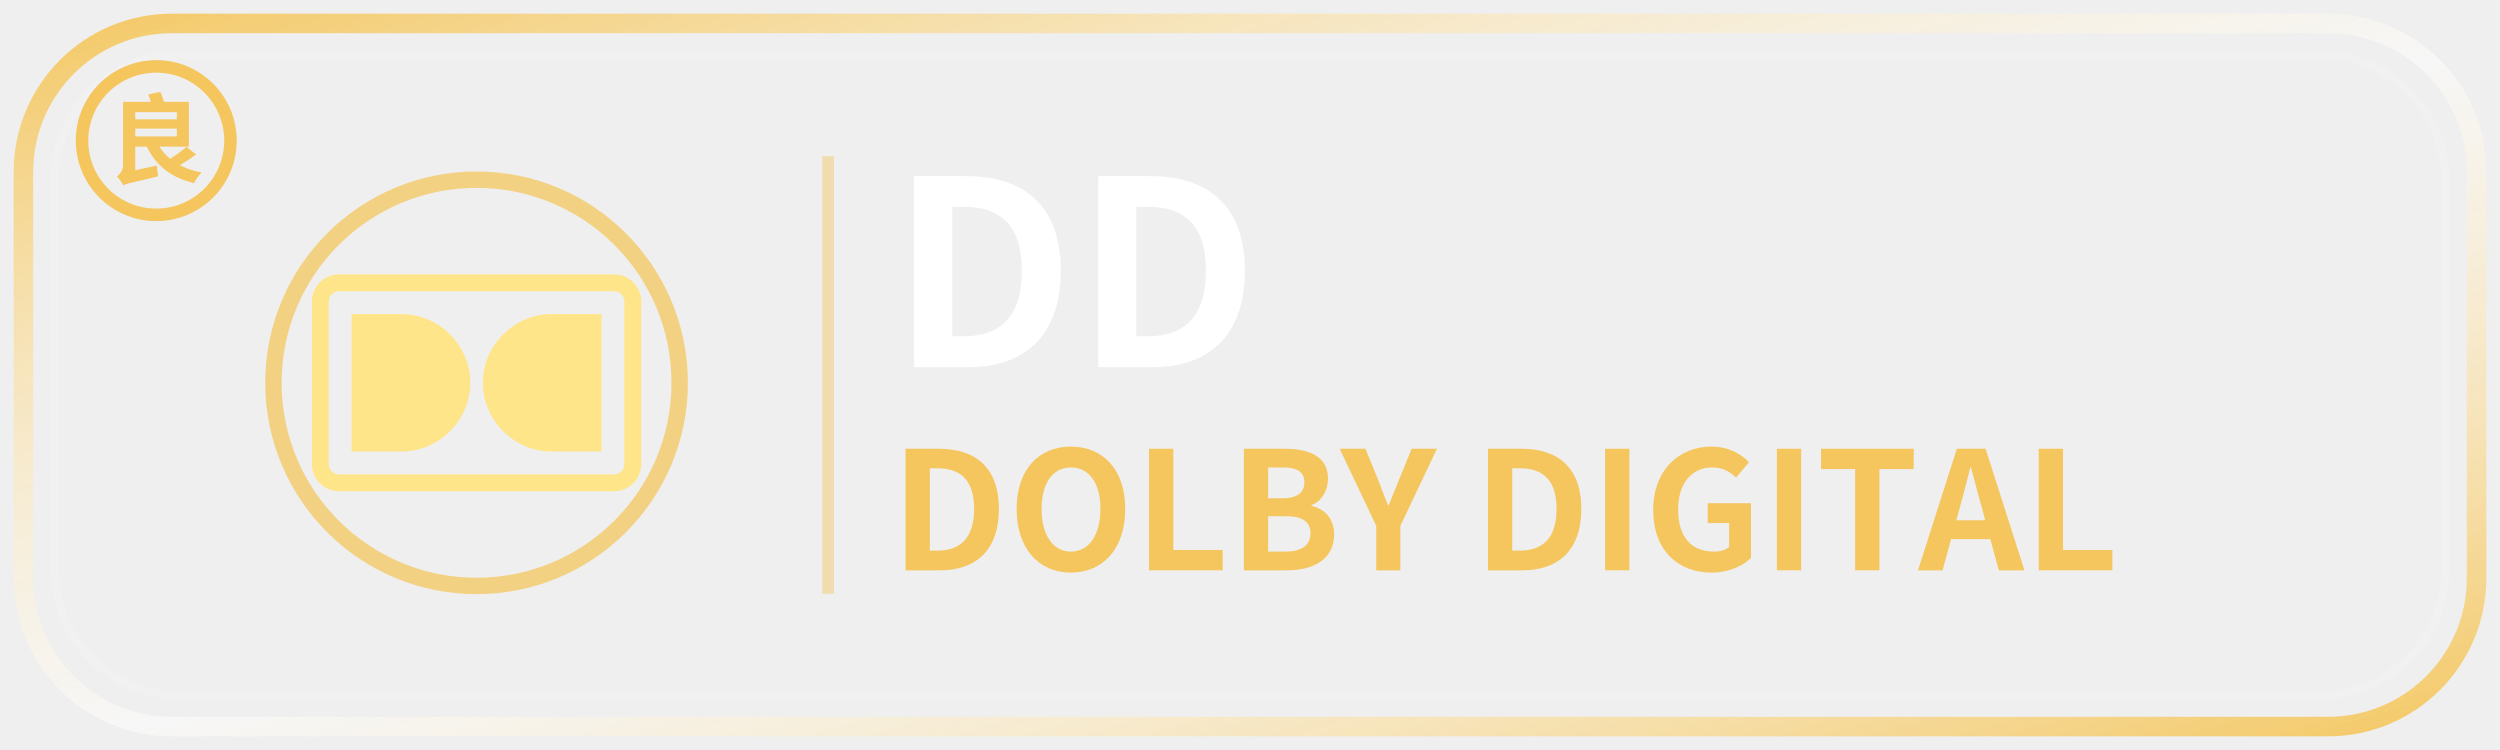
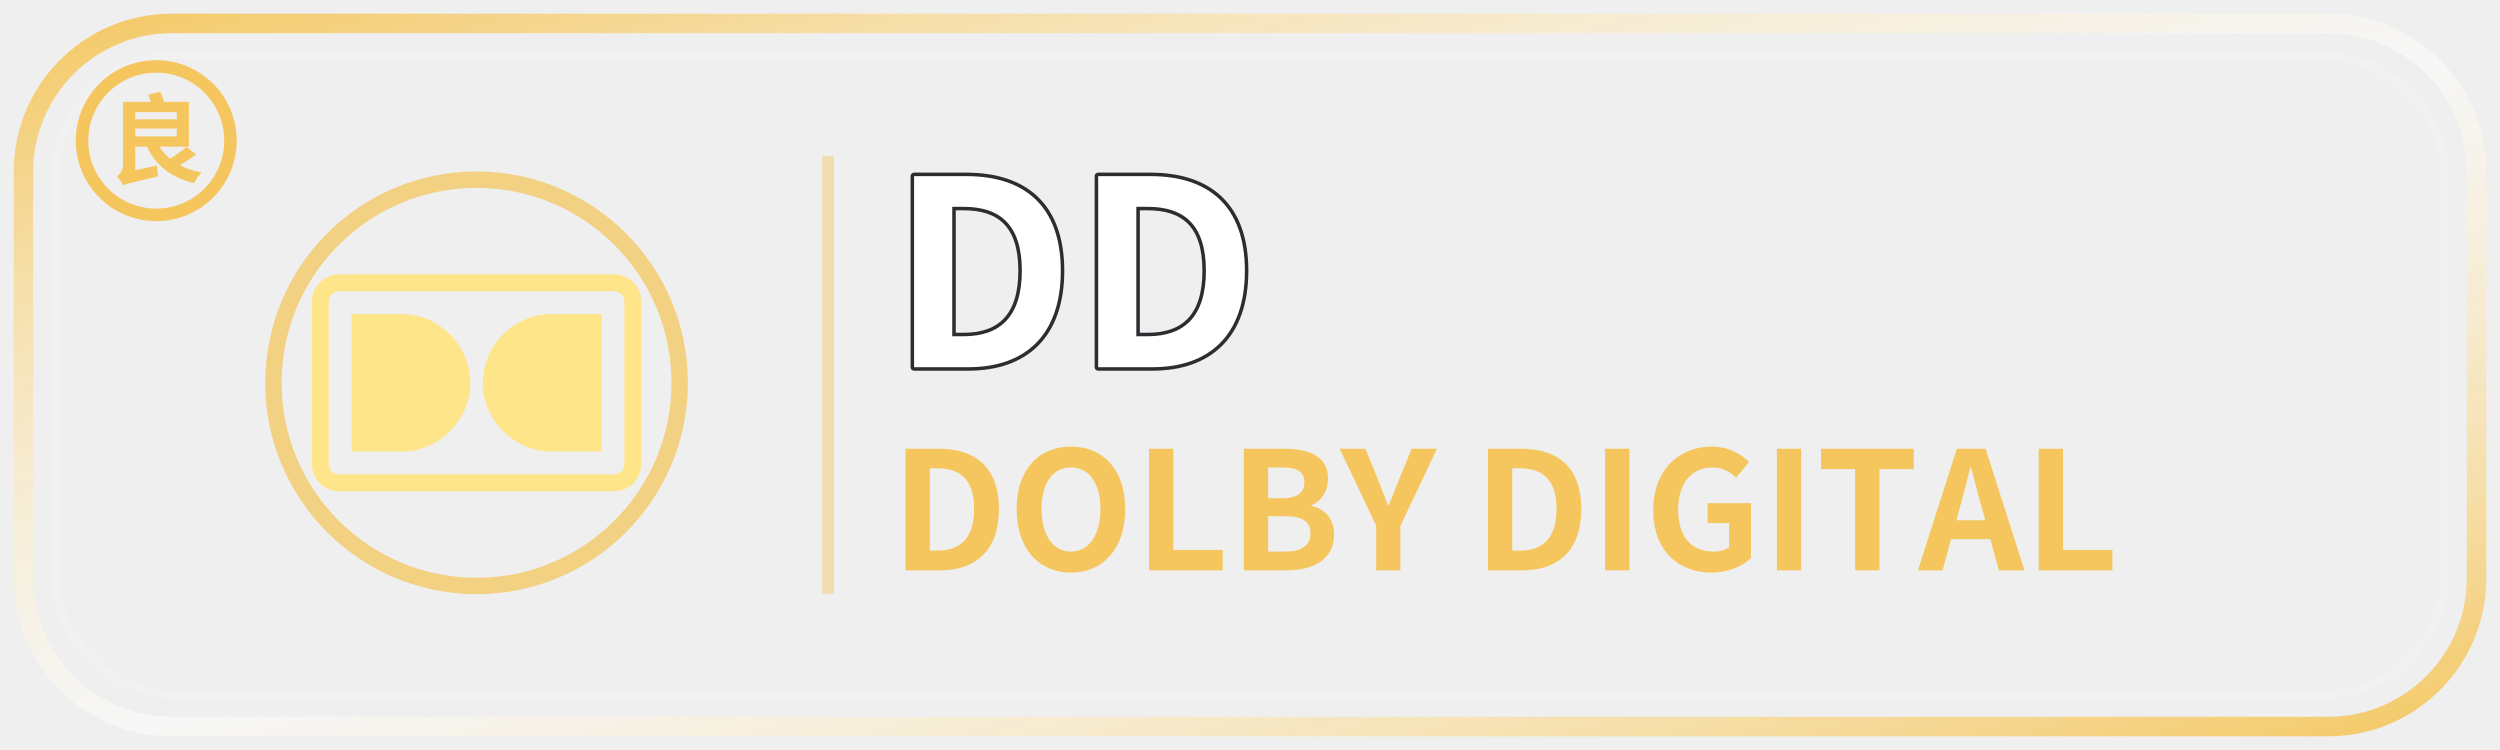
<svg xmlns="http://www.w3.org/2000/svg" width="320" height="96" viewBox="0 0 320 96" preserveAspectRatio="xMidYMid meet" overflow="hidden">
  <rect x="0" y="0" width="320" height="96" fill="#000000" fill-opacity="0.004" />
  <defs>
    <linearGradient id="edge" x1="0" y1="0" x2="1" y2="1">
      <stop offset="0" stop-color="#F4C65D" stop-opacity=".95" />
      <stop offset=".52" stop-color="#FFFFFF" stop-opacity=".48" />
      <stop offset="1" stop-color="#F4C65D" stop-opacity=".95" />
    </linearGradient>
  </defs>
  <rect x="3" y="3" width="314" height="90" rx="19" fill="none" stroke="url(#edge)" stroke-width="2.5" />
  <rect x="7" y="7" width="306" height="82" rx="16" fill="none" stroke="#FFFFFF" stroke-opacity=".14" stroke-width="1" />
  <circle cx="20" cy="18" r="9.5" fill="none" stroke="#F4C65D" stroke-width="1.6" />
  <g aria-label="良" fill="#F4C65D" transform="translate(13.75 22.5) scale(0.0125 -0.0125)">
    <path d="M711 483V403H285V483ZM711 578H285V652H711ZM162 -98C191 -82 239 -72 520 -6C514 20 508 71 508 105L285 57V298H403C498 105 651 -19 887 -75C902 -42 937 8 964 34C880 50 806 75 742 108C797 141 857 180 908 219L808 296C765 257 701 210 642 174C598 210 562 251 533 298H834V757H579C570 790 557 829 542 859L418 833C427 810 436 783 443 757H160V105C160 51 122 12 97 -7C117 -26 151 -72 162 -98Z" transform="translate(0 0)" />
  </g>
  <circle cx="61" cy="49" r="26" fill="none" stroke="#F4C65D" stroke-width="2.1" stroke-opacity=".75" />
  <g transform="translate(37 25) scale(.8)">
    <rect x="5" y="14" width="50" height="32" rx="3" fill="none" stroke="#FFE58A" stroke-width="2.7" stroke-linecap="round" stroke-linejoin="round" />
    <path d="M10 19v22h8c6 0 11-5 11-11s-5-11-11-11zm40 0h-8c-6 0-11 5-11 11s5 11 11 11h8z" fill="#FFE58A" />
  </g>
  <path d="M106 20v56" stroke="#F4C65D" stroke-opacity=".45" stroke-width="1.5" />
-   <g aria-label="DD" fill="#FFFFFF" transform="translate(114 47) scale(0.033 -0.033)">
+   <g aria-label="DD" fill="#FFFFFF" transform="translate(114 47) scale(0.033 -0.033)" stroke="#1B1D21" stroke-opacity="0.92" stroke-width="27.27" stroke-linejoin="round" paint-order="stroke fill">
    <path d="M91 0H302C521 0 660 124 660 374C660 623 521 741 294 741H91ZM239 120V622H284C423 622 509 554 509 374C509 194 423 120 284 120Z" transform="translate(0 0)" />
    <path d="M91 0H302C521 0 660 124 660 374C660 623 521 741 294 741H91ZM239 120V622H284C423 622 509 554 509 374C509 194 423 120 284 120Z" transform="translate(714 0)" />
  </g>
  <g aria-label="DOLBY DIGITAL" fill="#F4C65D" transform="translate(114 73) scale(0.021 -0.021)">
    <path d="M91 0H302C521 0 660 124 660 374C660 623 521 741 294 741H91ZM239 120V622H284C423 622 509 554 509 374C509 194 423 120 284 120Z" transform="translate(0 0)" />
    <path d="M385 -14C581 -14 716 133 716 374C716 614 581 754 385 754C189 754 54 614 54 374C54 133 189 -14 385 -14ZM385 114C275 114 206 216 206 374C206 532 275 627 385 627C495 627 565 532 565 374C565 216 495 114 385 114Z" transform="translate(714 0)" />
    <path d="M91 0H540V124H239V741H91Z" transform="translate(1484 0)" />
    <path d="M91 0H355C518 0 641 69 641 218C641 317 583 374 503 393V397C566 420 604 489 604 558C604 696 488 741 336 741H91ZM239 439V627H327C416 627 460 601 460 536C460 477 420 439 326 439ZM239 114V330H342C444 330 497 299 497 227C497 150 442 114 342 114Z" transform="translate(2062 0)" />
    <path d="M217 0H364V271L587 741H433L359 560C337 505 316 453 293 396H289C266 453 246 505 225 560L151 741H-6L217 271Z" transform="translate(2743 0)" />
    <path d="M91 0H302C521 0 660 124 660 374C660 623 521 741 294 741H91ZM239 120V622H284C423 622 509 554 509 374C509 194 423 120 284 120Z" transform="translate(3550 0)" />
    <path d="M91 0H239V741H91Z" transform="translate(4264 0)" />
    <path d="M409 -14C511 -14 599 25 650 75V409H386V288H517V142C497 124 460 114 425 114C279 114 206 211 206 372C206 531 290 627 414 627C480 627 522 600 559 565L638 659C590 708 516 754 409 754C212 754 54 611 54 367C54 120 208 -14 409 -14Z" transform="translate(4594 0)" />
    <path d="M91 0H239V741H91Z" transform="translate(5311 0)" />
    <path d="M238 0H386V617H595V741H30V617H238Z" transform="translate(5641 0)" />
    <path d="M-4 0H146L198 190H437L489 0H645L408 741H233ZM230 305 252 386C274 463 295 547 315 628H319C341 549 361 463 384 386L406 305Z" transform="translate(6266 0)" />
    <path d="M91 0H540V124H239V741H91Z" transform="translate(6907 0)" />
  </g>
</svg>
